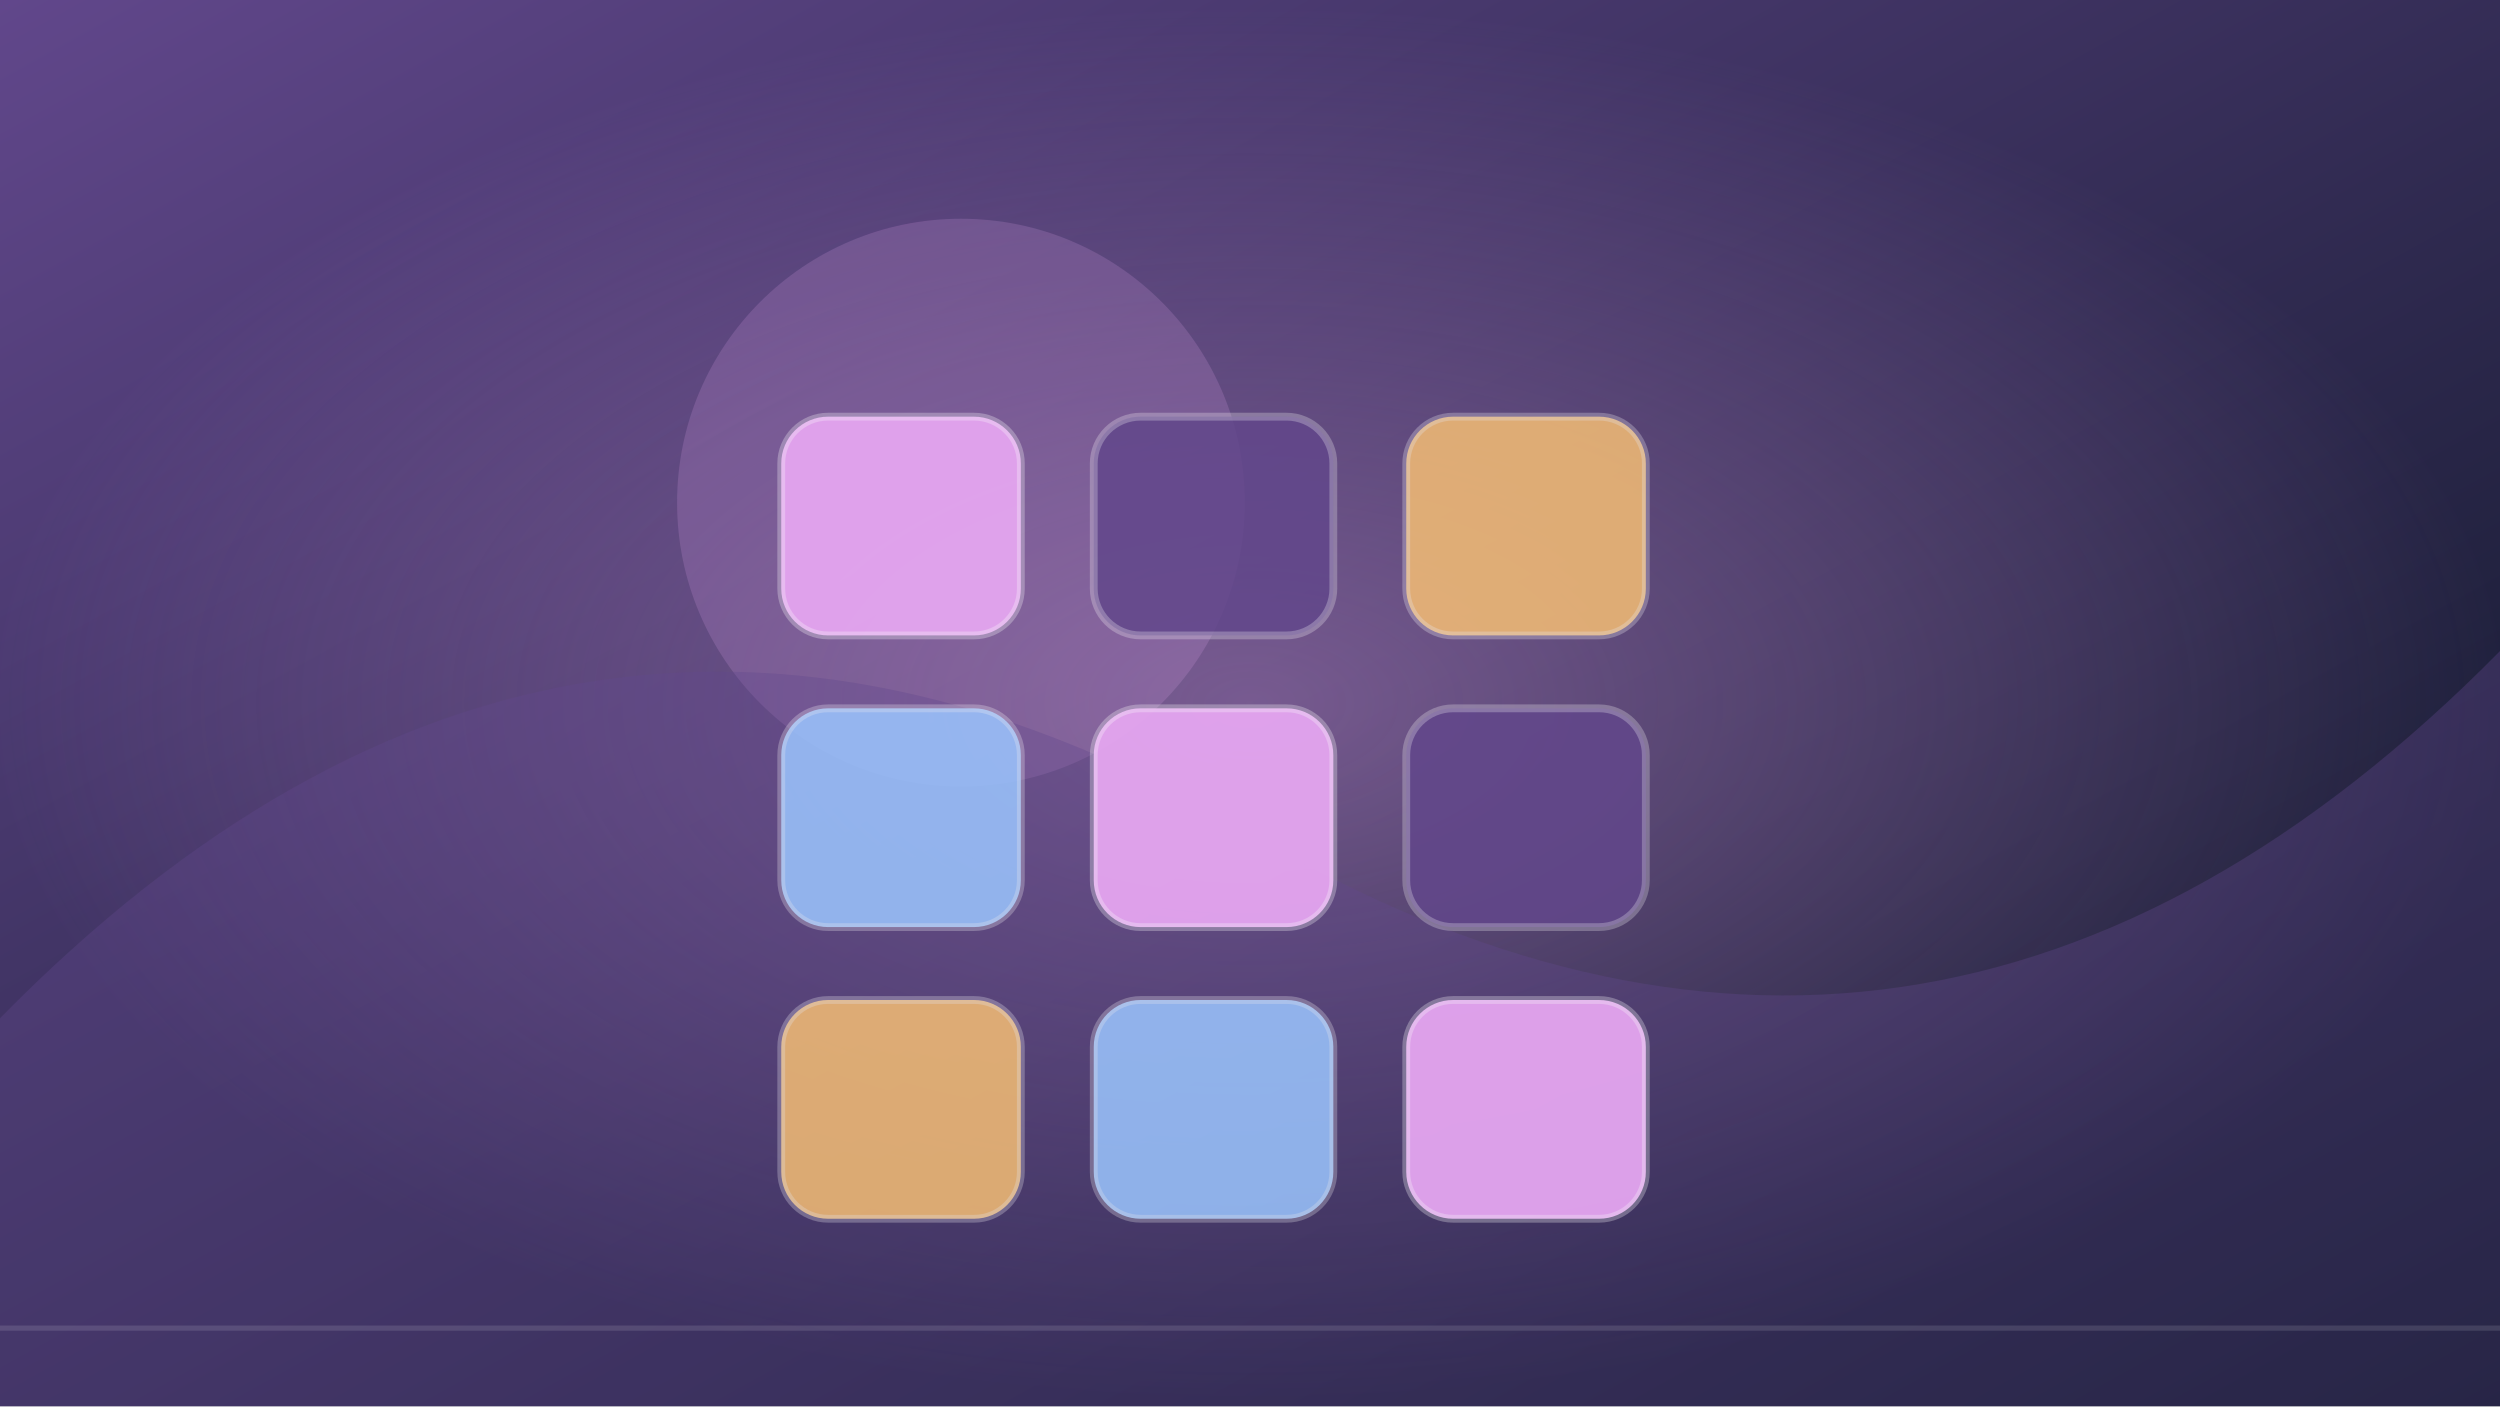
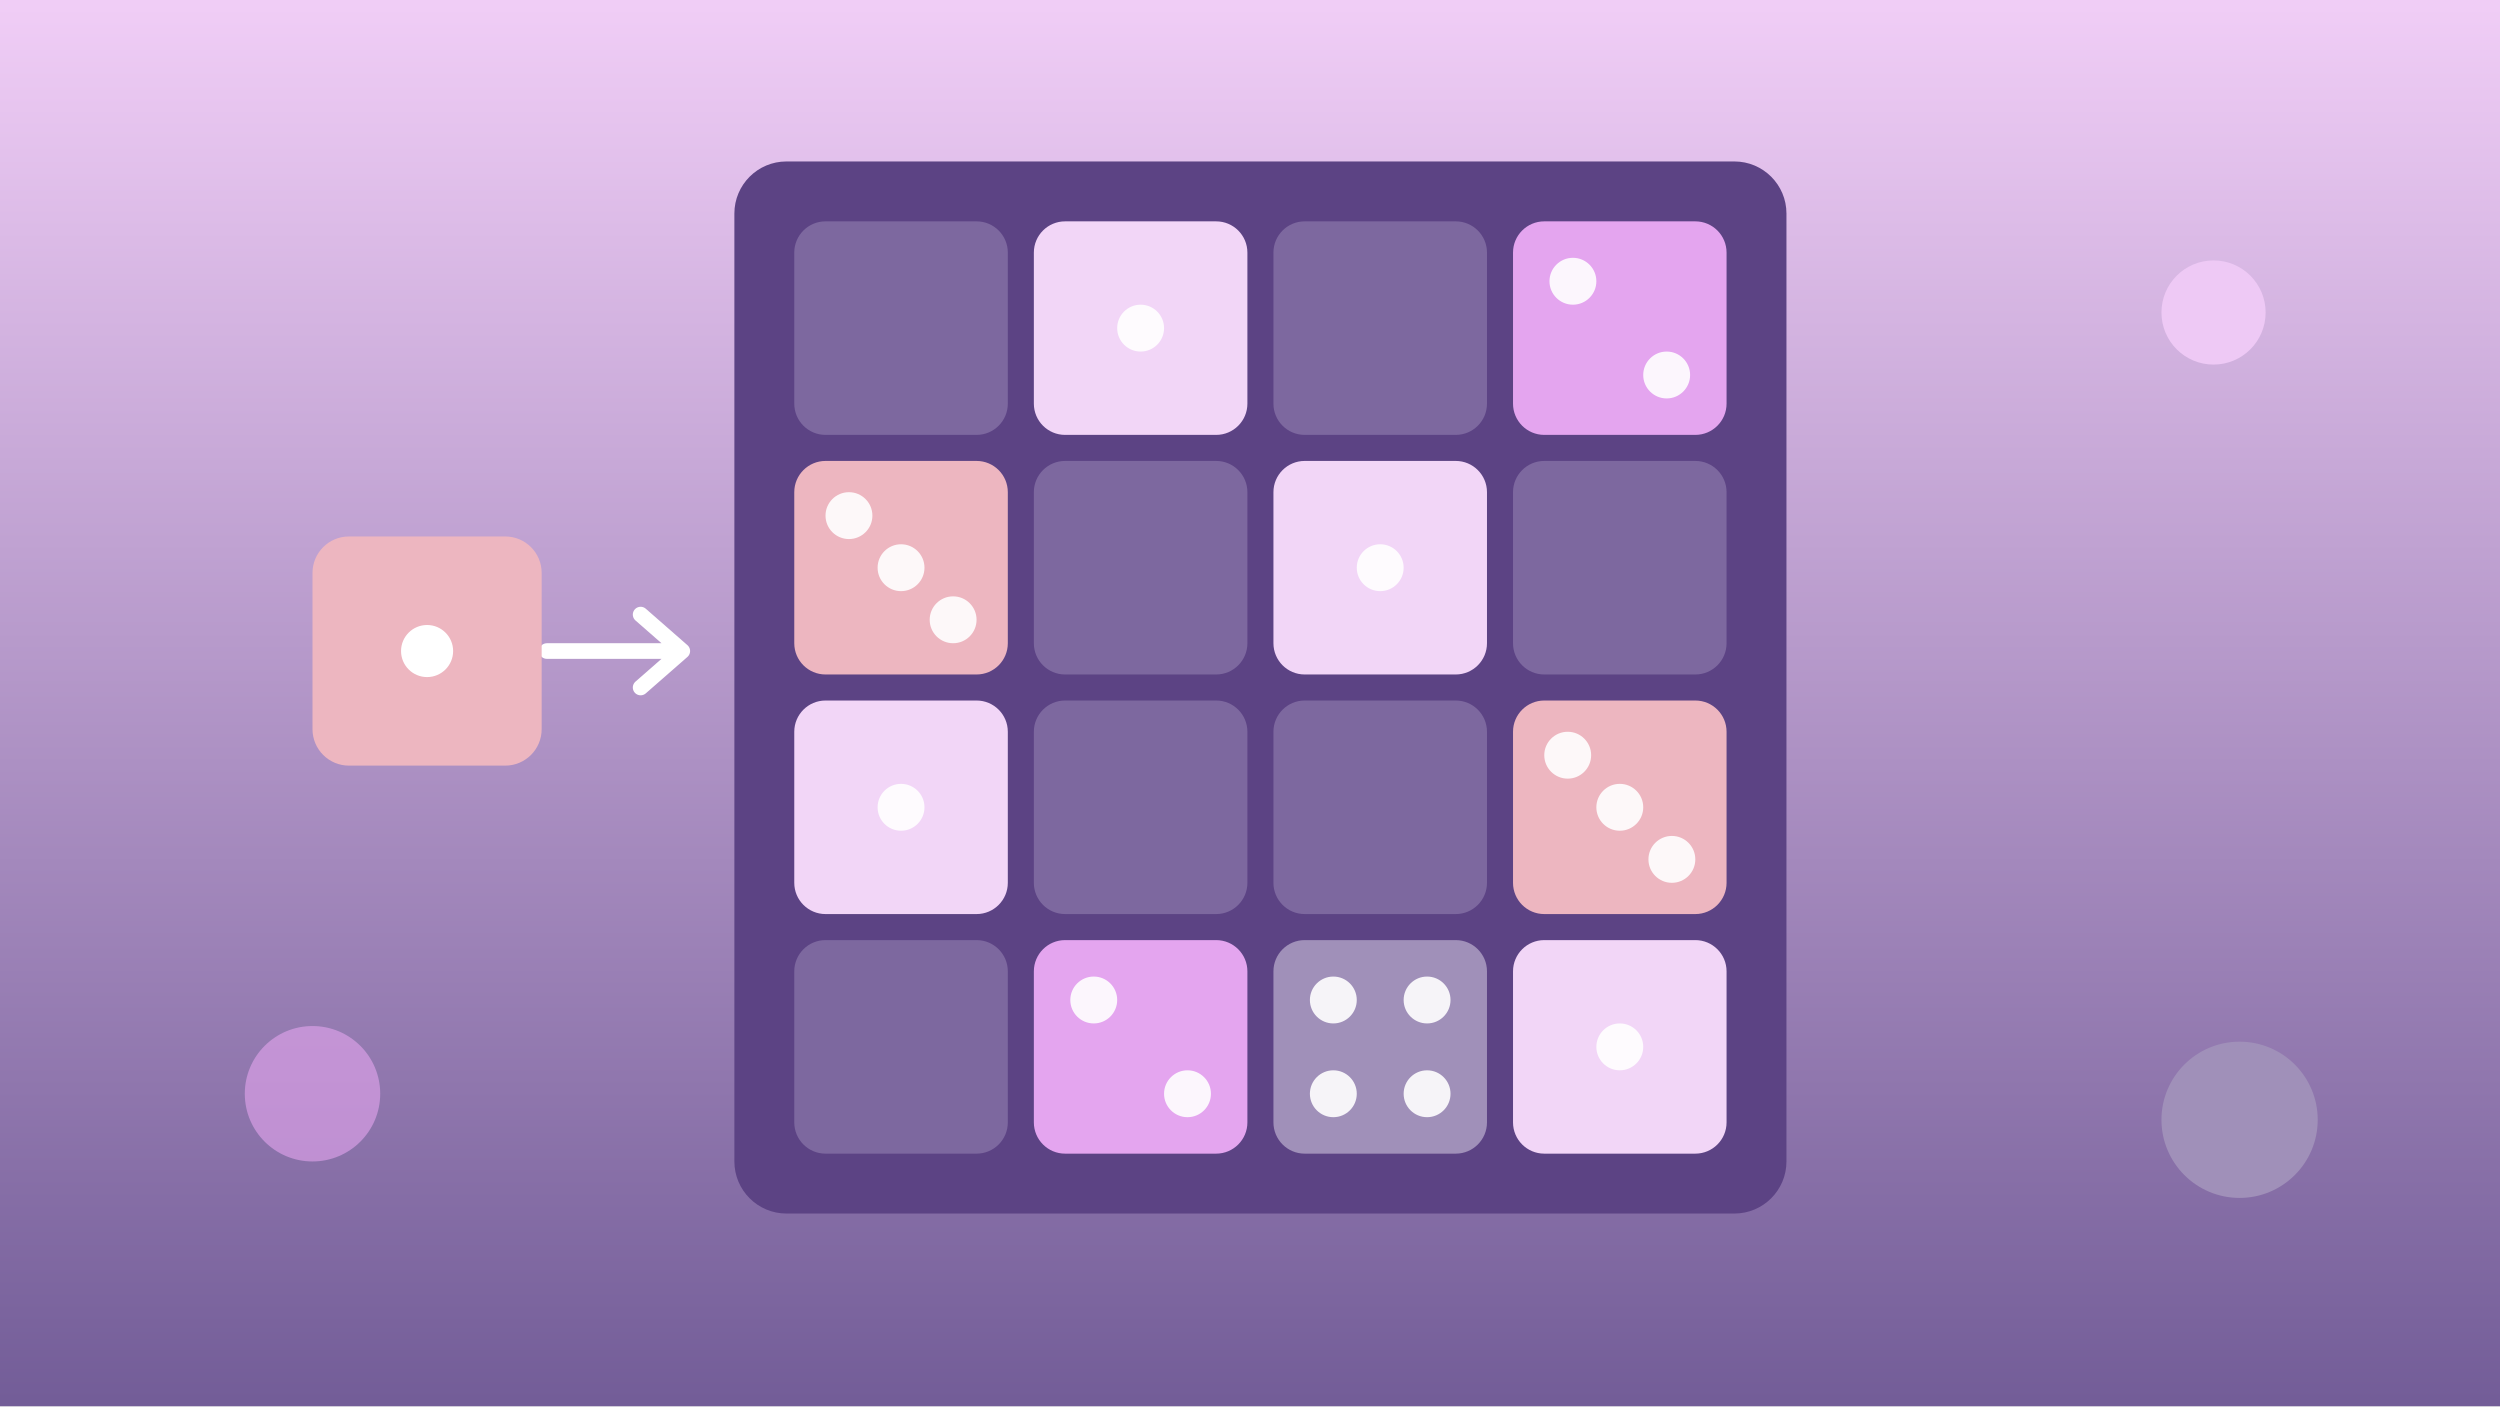
<svg xmlns="http://www.w3.org/2000/svg" width="960" height="540" viewBox="0 0 960 540">
  <defs>
-     <linearGradient id="bg" x1="0" y1="0" x2="1" y2="1">
-       <stop stop-color="#61478b" />
-       <stop offset="1" stop-color="#081321" />
+     <linearGradient id="bg" x1="0" y1="0" x2="0" y2="1">
+       <stop offset="0" stop-color="#f0cdf6" />
+       <stop offset="1" stop-color="#735d98" />
    </linearGradient>
-     <radialGradient id="glow">
-       <stop stop-color="#e4a5ef" stop-opacity=".38" />
-       <stop offset="1" stop-color="#e4a5ef" stop-opacity="0" />
-     </radialGradient>
  </defs>
-   <rect width="960" height="540" fill="url(#bg)" />
-   <rect width="960" height="540" fill="url(#glow)" />
-   <circle cx="369" cy="193" r="109" fill="#e4a5ef" opacity=".18" />
-   <path d="M0 391 Q220 167 480 320 T960 250 V540 H0Z" fill="#61478b" opacity=".35" />
-   <rect x="300" y="160" width="92" height="84" rx="18" fill="#e4a5ef" opacity="0.95" stroke="#ffffff" stroke-opacity=".3" stroke-width="3" />
-   <rect x="420" y="160" width="92" height="84" rx="18" fill="#61478b" opacity="0.85" stroke="#ffffff" stroke-opacity=".3" stroke-width="3" />
-   <rect x="540" y="160" width="92" height="84" rx="18" fill="#f4bd74" opacity="0.85" stroke="#ffffff" stroke-opacity=".3" stroke-width="3" />
-   <rect x="300" y="272" width="92" height="84" rx="18" fill="#9bc6ff" opacity="0.85" stroke="#ffffff" stroke-opacity=".3" stroke-width="3" />
-   <rect x="420" y="272" width="92" height="84" rx="18" fill="#e4a5ef" opacity="0.95" stroke="#ffffff" stroke-opacity=".3" stroke-width="3" />
-   <rect x="540" y="272" width="92" height="84" rx="18" fill="#61478b" opacity="0.85" stroke="#ffffff" stroke-opacity=".3" stroke-width="3" />
-   <rect x="300" y="384" width="92" height="84" rx="18" fill="#f4bd74" opacity="0.85" stroke="#ffffff" stroke-opacity=".3" stroke-width="3" />
-   <rect x="420" y="384" width="92" height="84" rx="18" fill="#9bc6ff" opacity="0.85" stroke="#ffffff" stroke-opacity=".3" stroke-width="3" />
-   <rect x="540" y="384" width="92" height="84" rx="18" fill="#e4a5ef" opacity="0.95" stroke="#ffffff" stroke-opacity=".3" stroke-width="3" />
-   <path d="M0 510 H960" stroke="#fff" stroke-opacity=".12" stroke-width="2" />
+   <rect x="0" y="0" width="960" height="540" fill="url(#bg)" />
+   <rect x="282" y="62" width="404" height="404" fill="#5c4384" rx="20" />
+   <rect x="305" y="85" width="82" height="82" fill="#7d689f" rx="12" />
+   <rect x="397" y="85" width="82" height="82" fill="#f2d6f7" rx="12" />
+   <circle cx="438.0" cy="126.0" r="9" fill="#ffffff" opacity=".9" />
+   <rect x="489" y="85" width="82" height="82" fill="#7d689f" rx="12" />
+   <rect x="581" y="85" width="82" height="82" fill="#e4a5ef" rx="12" />
+   <circle cx="604.0" cy="108.0" r="9" fill="#ffffff" opacity=".9" />
+   <circle cx="640.0" cy="144.0" r="9" fill="#ffffff" opacity=".9" />
+   <rect x="305" y="177" width="82" height="82" fill="#edb6c0" rx="12" />
+   <circle cx="326.0" cy="198.0" r="9" fill="#ffffff" opacity=".9" />
+   <circle cx="346.0" cy="218.0" r="9" fill="#ffffff" opacity=".9" />
+   <circle cx="366.0" cy="238.0" r="9" fill="#ffffff" opacity=".9" />
+   <rect x="397" y="177" width="82" height="82" fill="#7d689f" rx="12" />
+   <rect x="489" y="177" width="82" height="82" fill="#f2d6f7" rx="12" />
+   <circle cx="530.0" cy="218.0" r="9" fill="#ffffff" opacity=".9" />
+   <rect x="581" y="177" width="82" height="82" fill="#7d689f" rx="12" />
+   <rect x="305" y="269" width="82" height="82" fill="#f2d6f7" rx="12" />
+   <circle cx="346.0" cy="310.0" r="9" fill="#ffffff" opacity=".9" />
+   <rect x="397" y="269" width="82" height="82" fill="#7d689f" rx="12" />
+   <rect x="489" y="269" width="82" height="82" fill="#7d689f" rx="12" />
+   <rect x="581" y="269" width="82" height="82" fill="#edb6c0" rx="12" />
+   <circle cx="602.0" cy="290.0" r="9" fill="#ffffff" opacity=".9" />
+   <circle cx="622.0" cy="310.0" r="9" fill="#ffffff" opacity=".9" />
+   <circle cx="642.0" cy="330.0" r="9" fill="#ffffff" opacity=".9" />
+   <rect x="305" y="361" width="82" height="82" fill="#7d689f" rx="12" />
+   <rect x="397" y="361" width="82" height="82" fill="#e4a5ef" rx="12" />
+   <circle cx="420.0" cy="384.0" r="9" fill="#ffffff" opacity=".9" />
+   <circle cx="456.0" cy="420.0" r="9" fill="#ffffff" opacity=".9" />
+   <rect x="489" y="361" width="82" height="82" fill="#a090b9" rx="12" />
+   <circle cx="512.0" cy="384.0" r="9" fill="#ffffff" opacity=".9" />
+   <circle cx="548.0" cy="384.0" r="9" fill="#ffffff" opacity=".9" />
+   <circle cx="512.0" cy="420.0" r="9" fill="#ffffff" opacity=".9" />
+   <circle cx="548.0" cy="420.0" r="9" fill="#ffffff" opacity=".9" />
+   <rect x="581" y="361" width="82" height="82" fill="#f2d6f7" rx="12" />
+   <circle cx="622.0" cy="402.0" r="9" fill="#ffffff" opacity=".9" />
+   <path d="M210 250 L262 250 M262 250 L246 236 M262 250 L246 264" fill="none" stroke="#ffffff" stroke-width="6" stroke-linecap="round" />
+   <rect x="120" y="206" width="88" height="88" fill="#edb6c0" rx="14" />
+   <circle cx="164" cy="250" r="10" fill="#ffffff" />
+   <circle cx="120" cy="420" r="26" fill="#e4a5ef" opacity=".6" />
+   <circle cx="850" cy="120" r="20" fill="#eec9f5" />
+   <circle cx="860" cy="430" r="30" fill="#a090b9" />
</svg>
